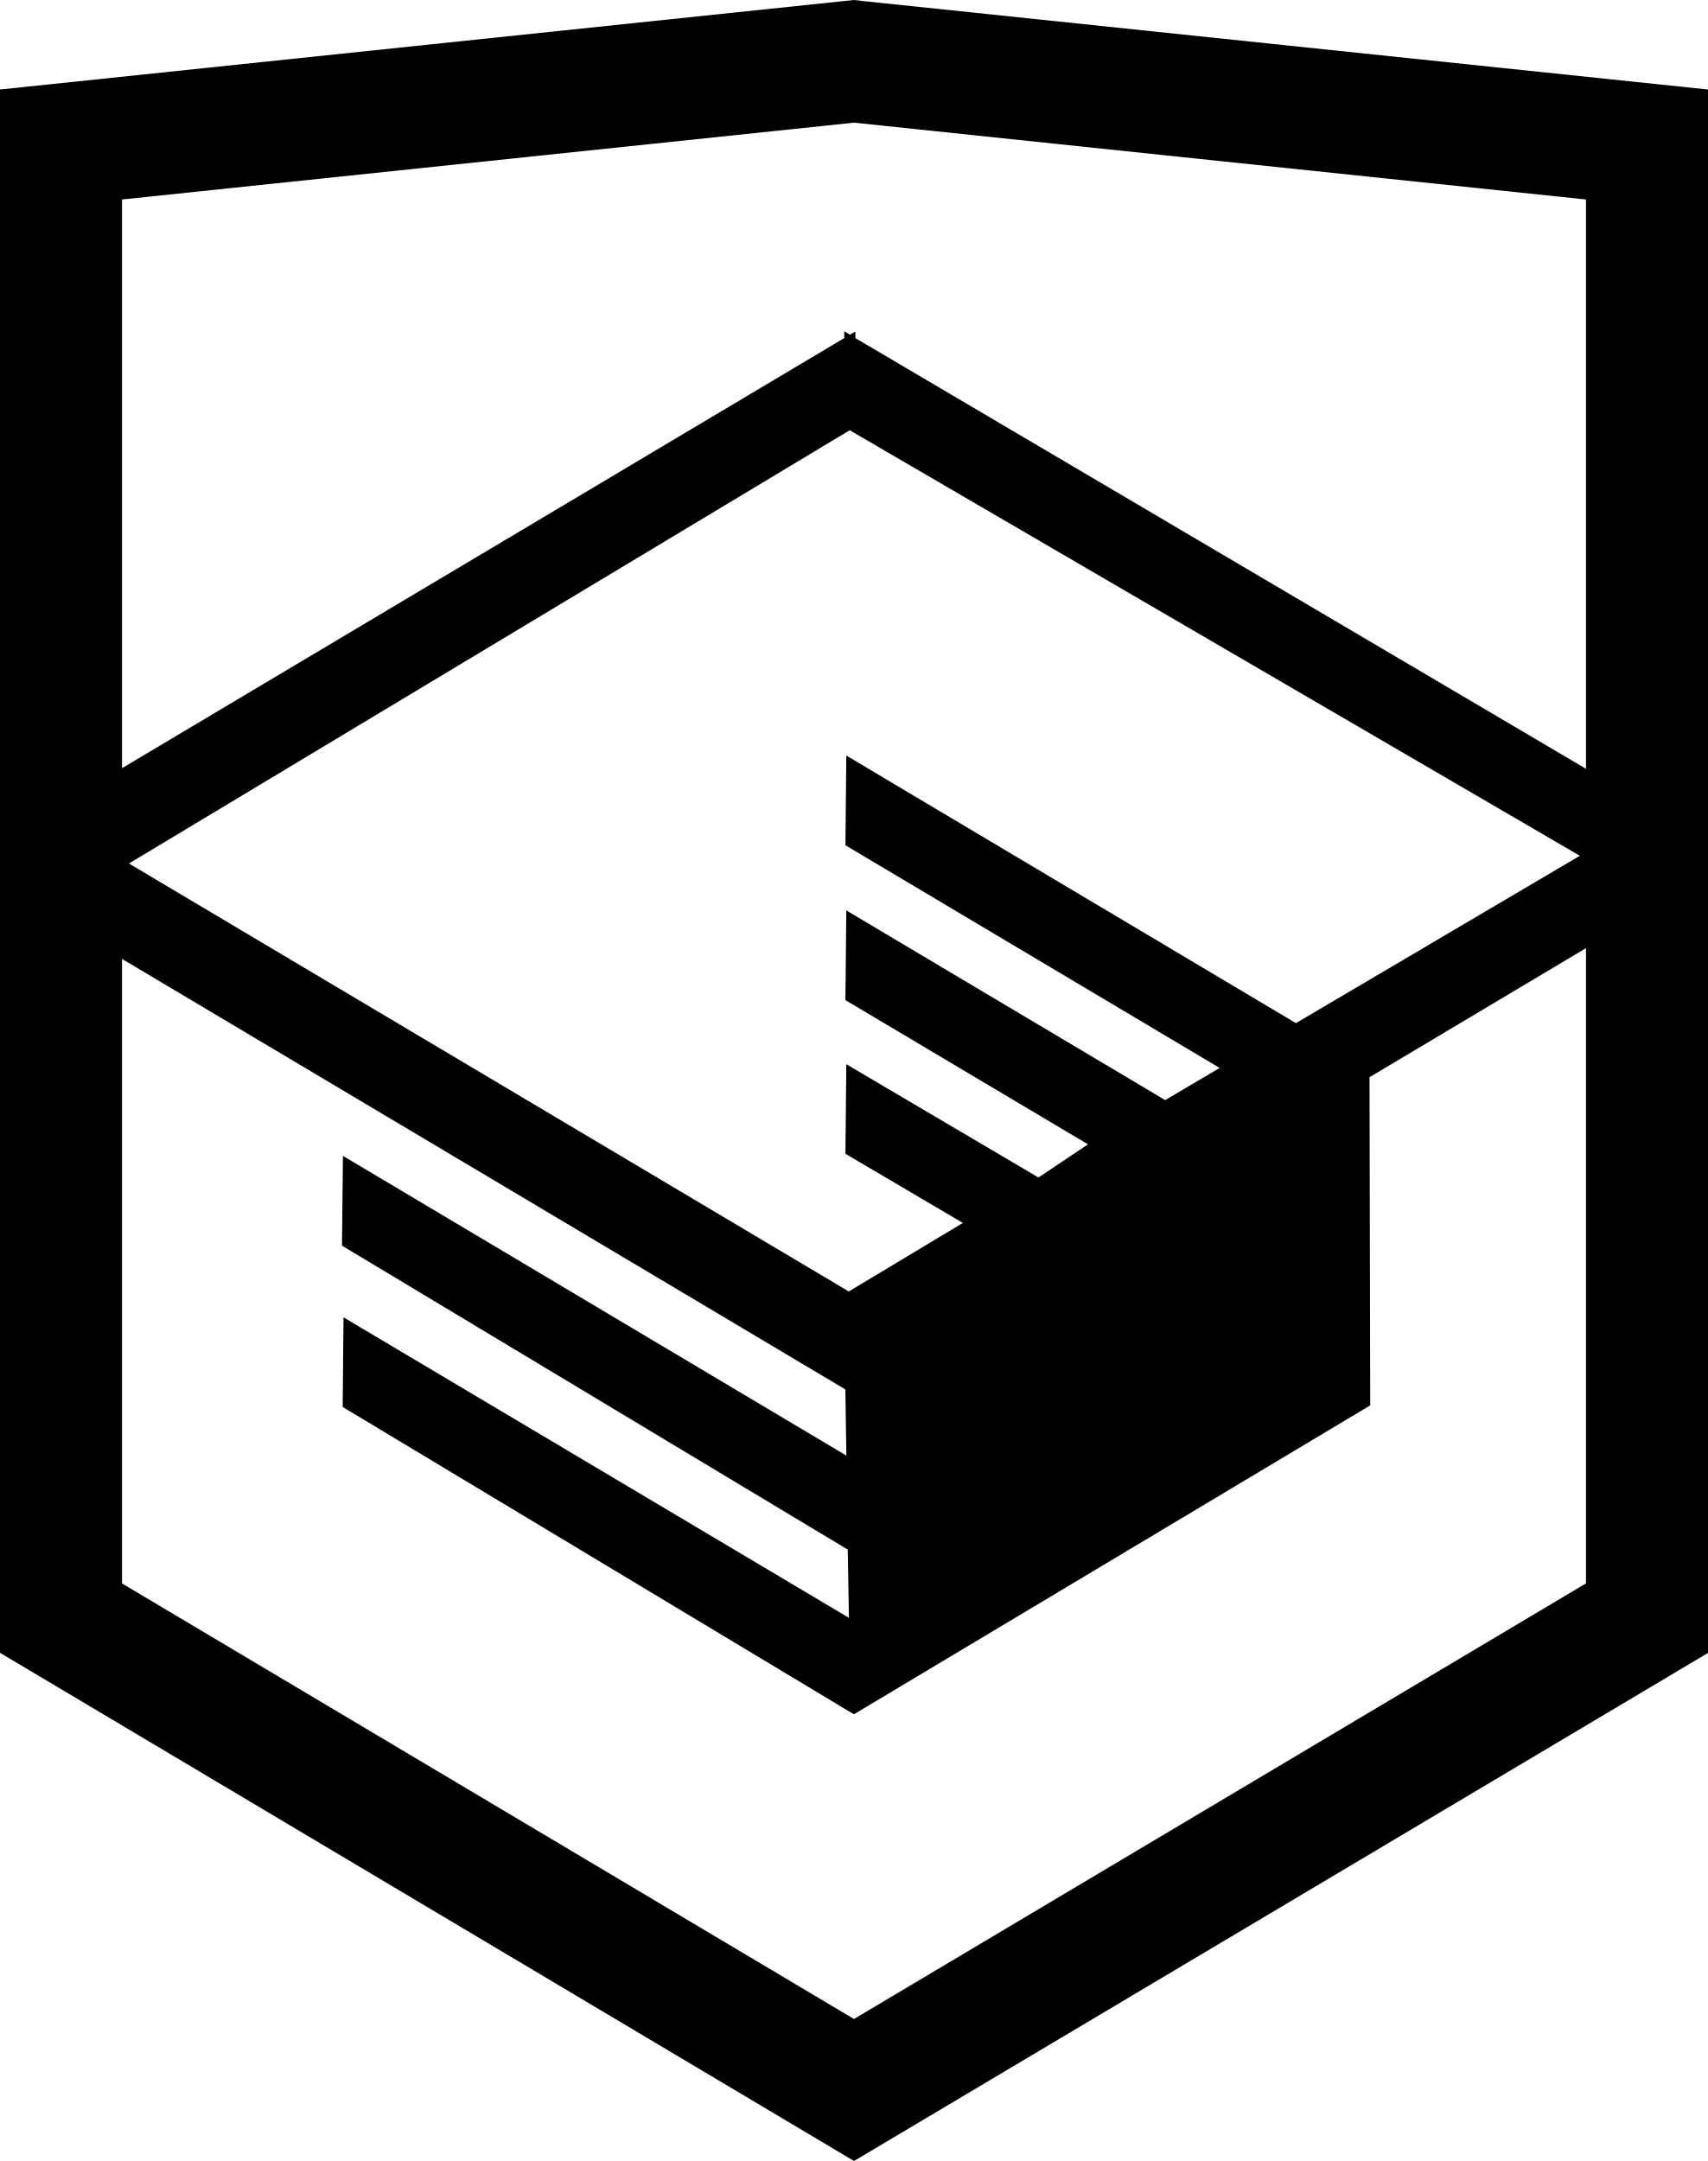
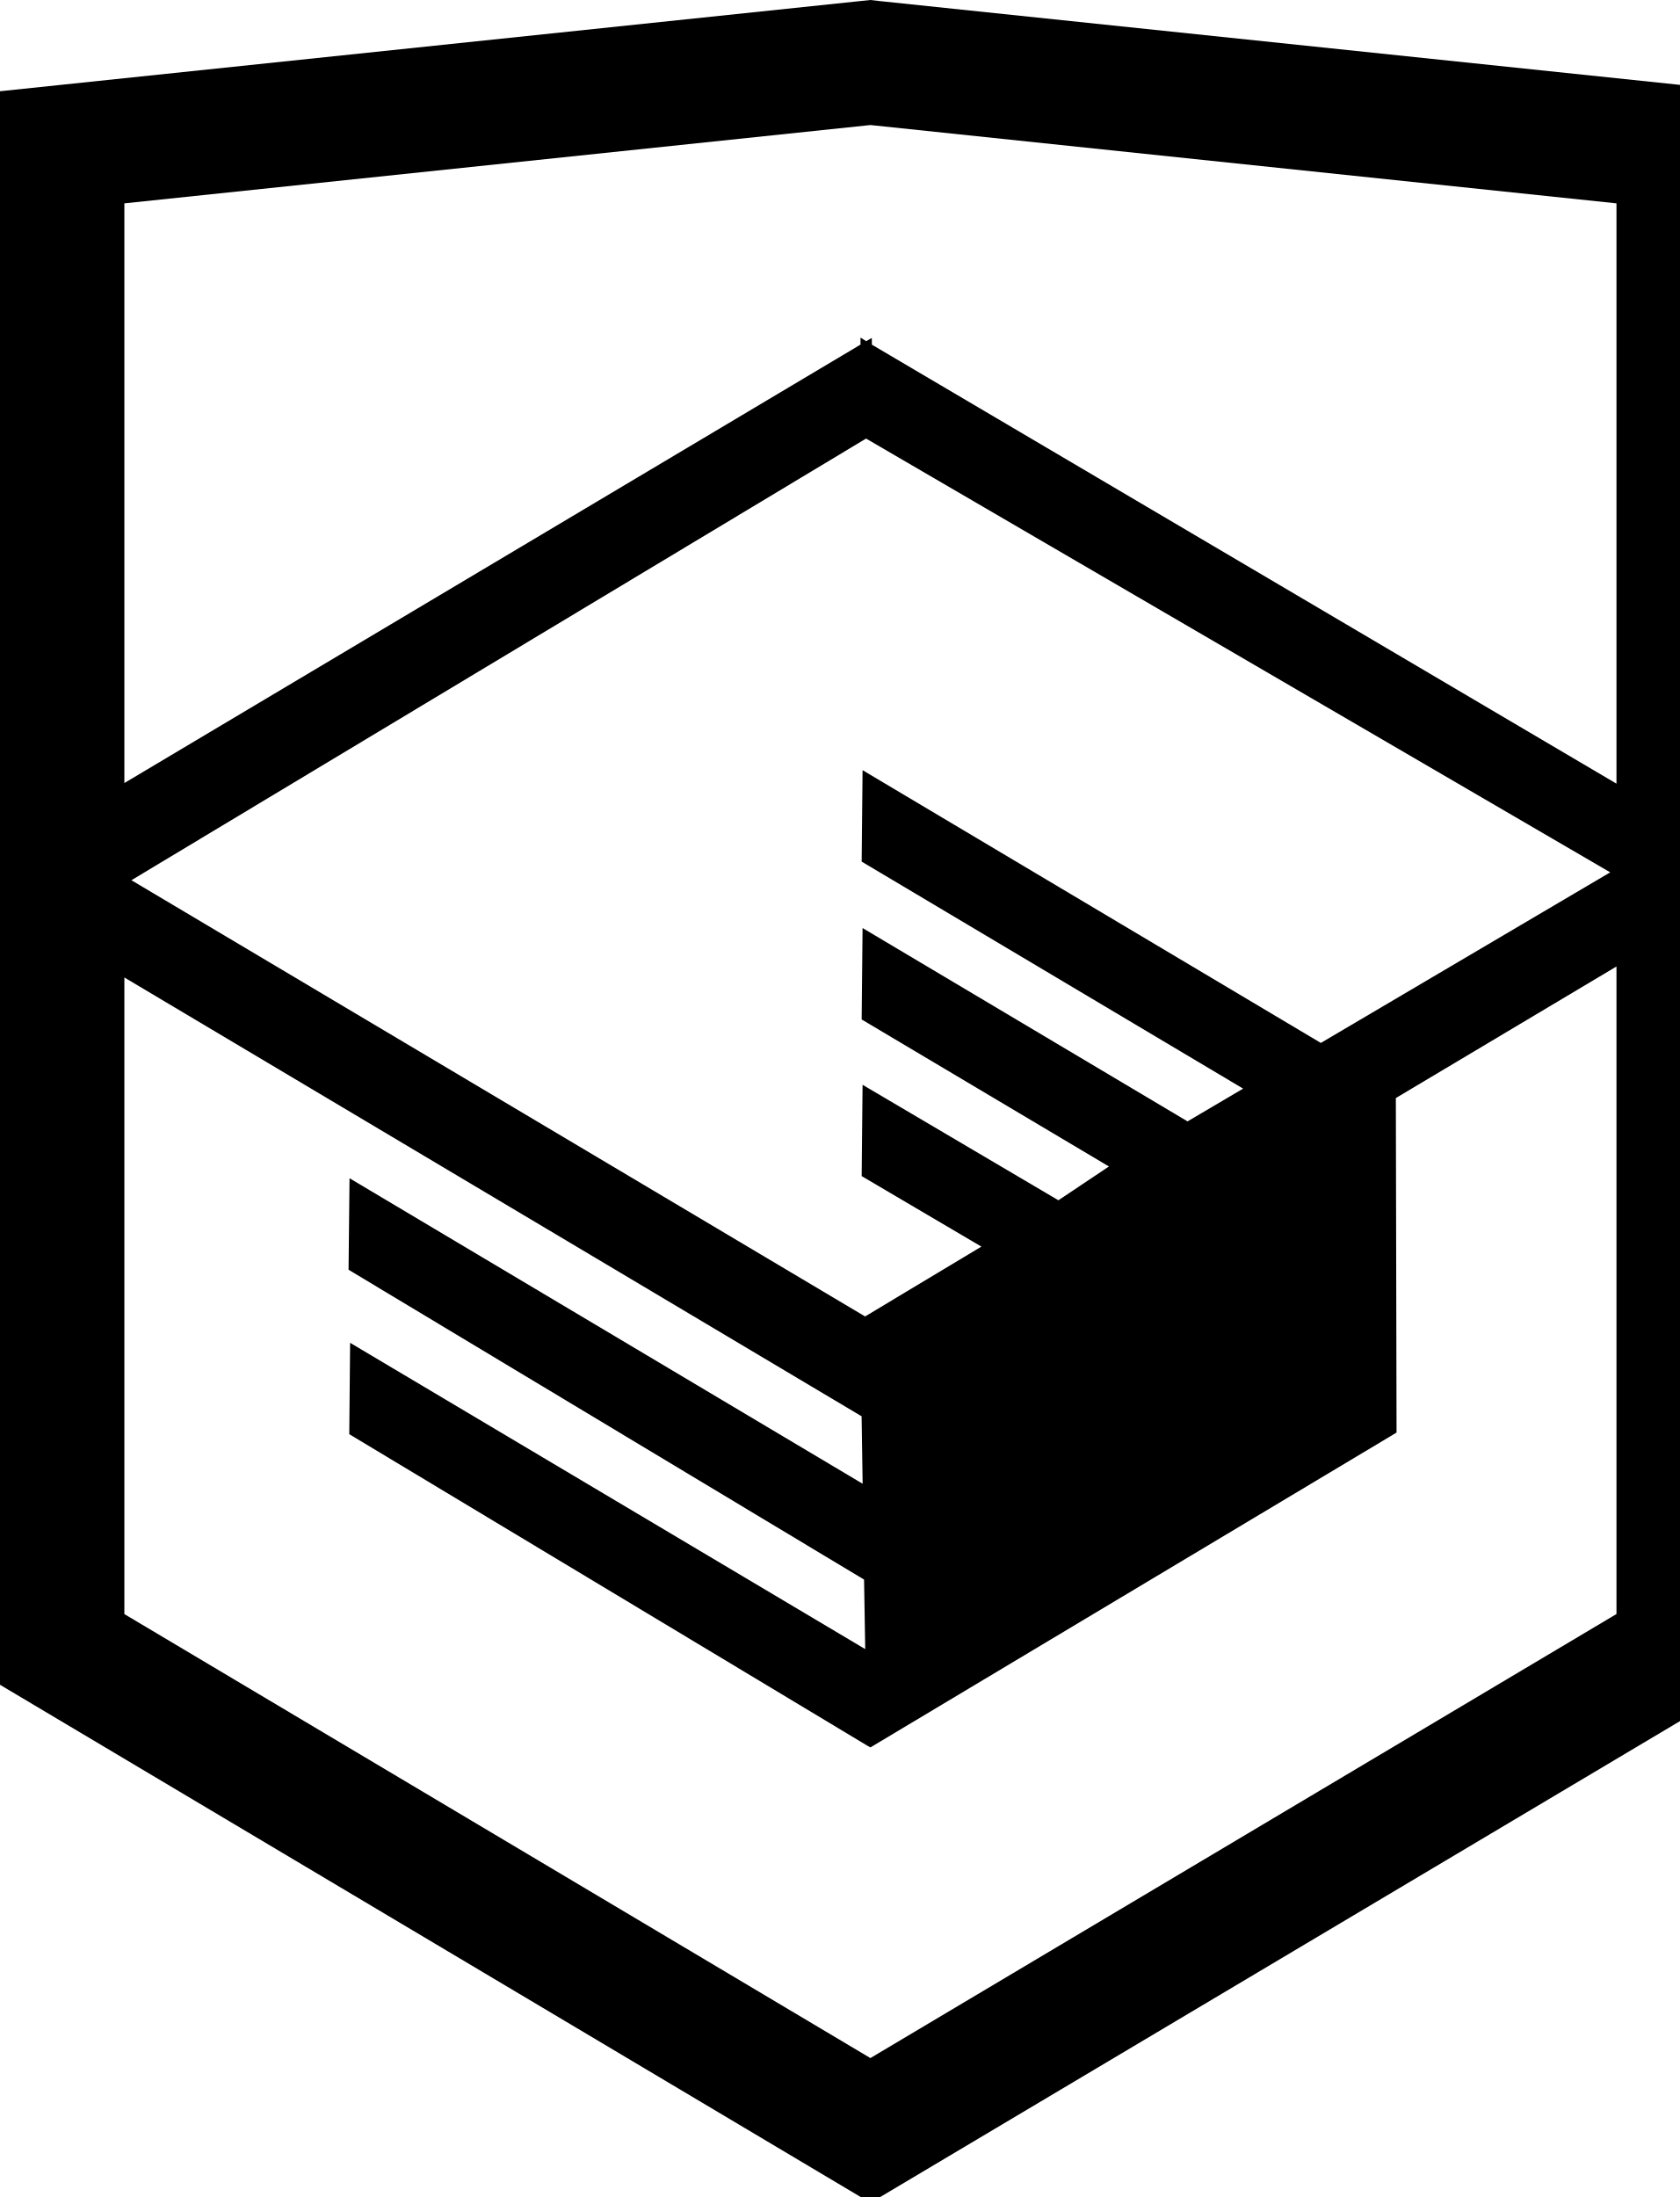
- <svg xmlns="http://www.w3.org/2000/svg" version="1.1" id="Layer_1" x="0px" y="0px" width="26.943px" height="34.09px" viewBox="0 0 26.943 34.09" enable-background="new 0 0 26.943 34.09" xml:space="preserve">
+ <svg xmlns="http://www.w3.org/2000/svg" version="1.1" id="Layer_1" x="0px" y="0px" width="26px" height="34px" viewBox="0 0 26 34" enable-background="new 0 0 26 34" xml:space="preserve">
  <path d="M13.62,0.017L13.472,0L0,1.412v24.661l13.473,8.017l13.43-7.99l0.042-0.025V1.412L13.62,0.017z M25.019,12.127L13.495,5.334 L13.494,5.23l-0.087,0.05l-0.088-0.056v0.109L1.925,12.118V3.147l11.548-1.212l11.547,1.212V12.127z M13.405,6.787L24.923,13.5 l-4.479,2.64l-7.093-4.221l-0.014,1.415l5.904,3.513l-0.86,0.507l-5.03-2.992l-0.014,1.415l3.827,2.275l-0.782,0.523l-3.031-1.787 l-0.014,1.413l1.853,1.091l-1.8,1.081L2.034,13.622L13.405,6.787z M1.925,15.127l11.411,6.791l0.016,1.044L5.41,18.234L5.395,19.65 l7.979,4.795l0.018,1.076l-7.973-4.74l-0.013,1.414l8.021,4.822l0.046,0.025l8.143-4.872l-0.011-5.177l3.415-2.036v10.021 L13.472,31.85L1.925,24.979V15.127z" />
</svg>
